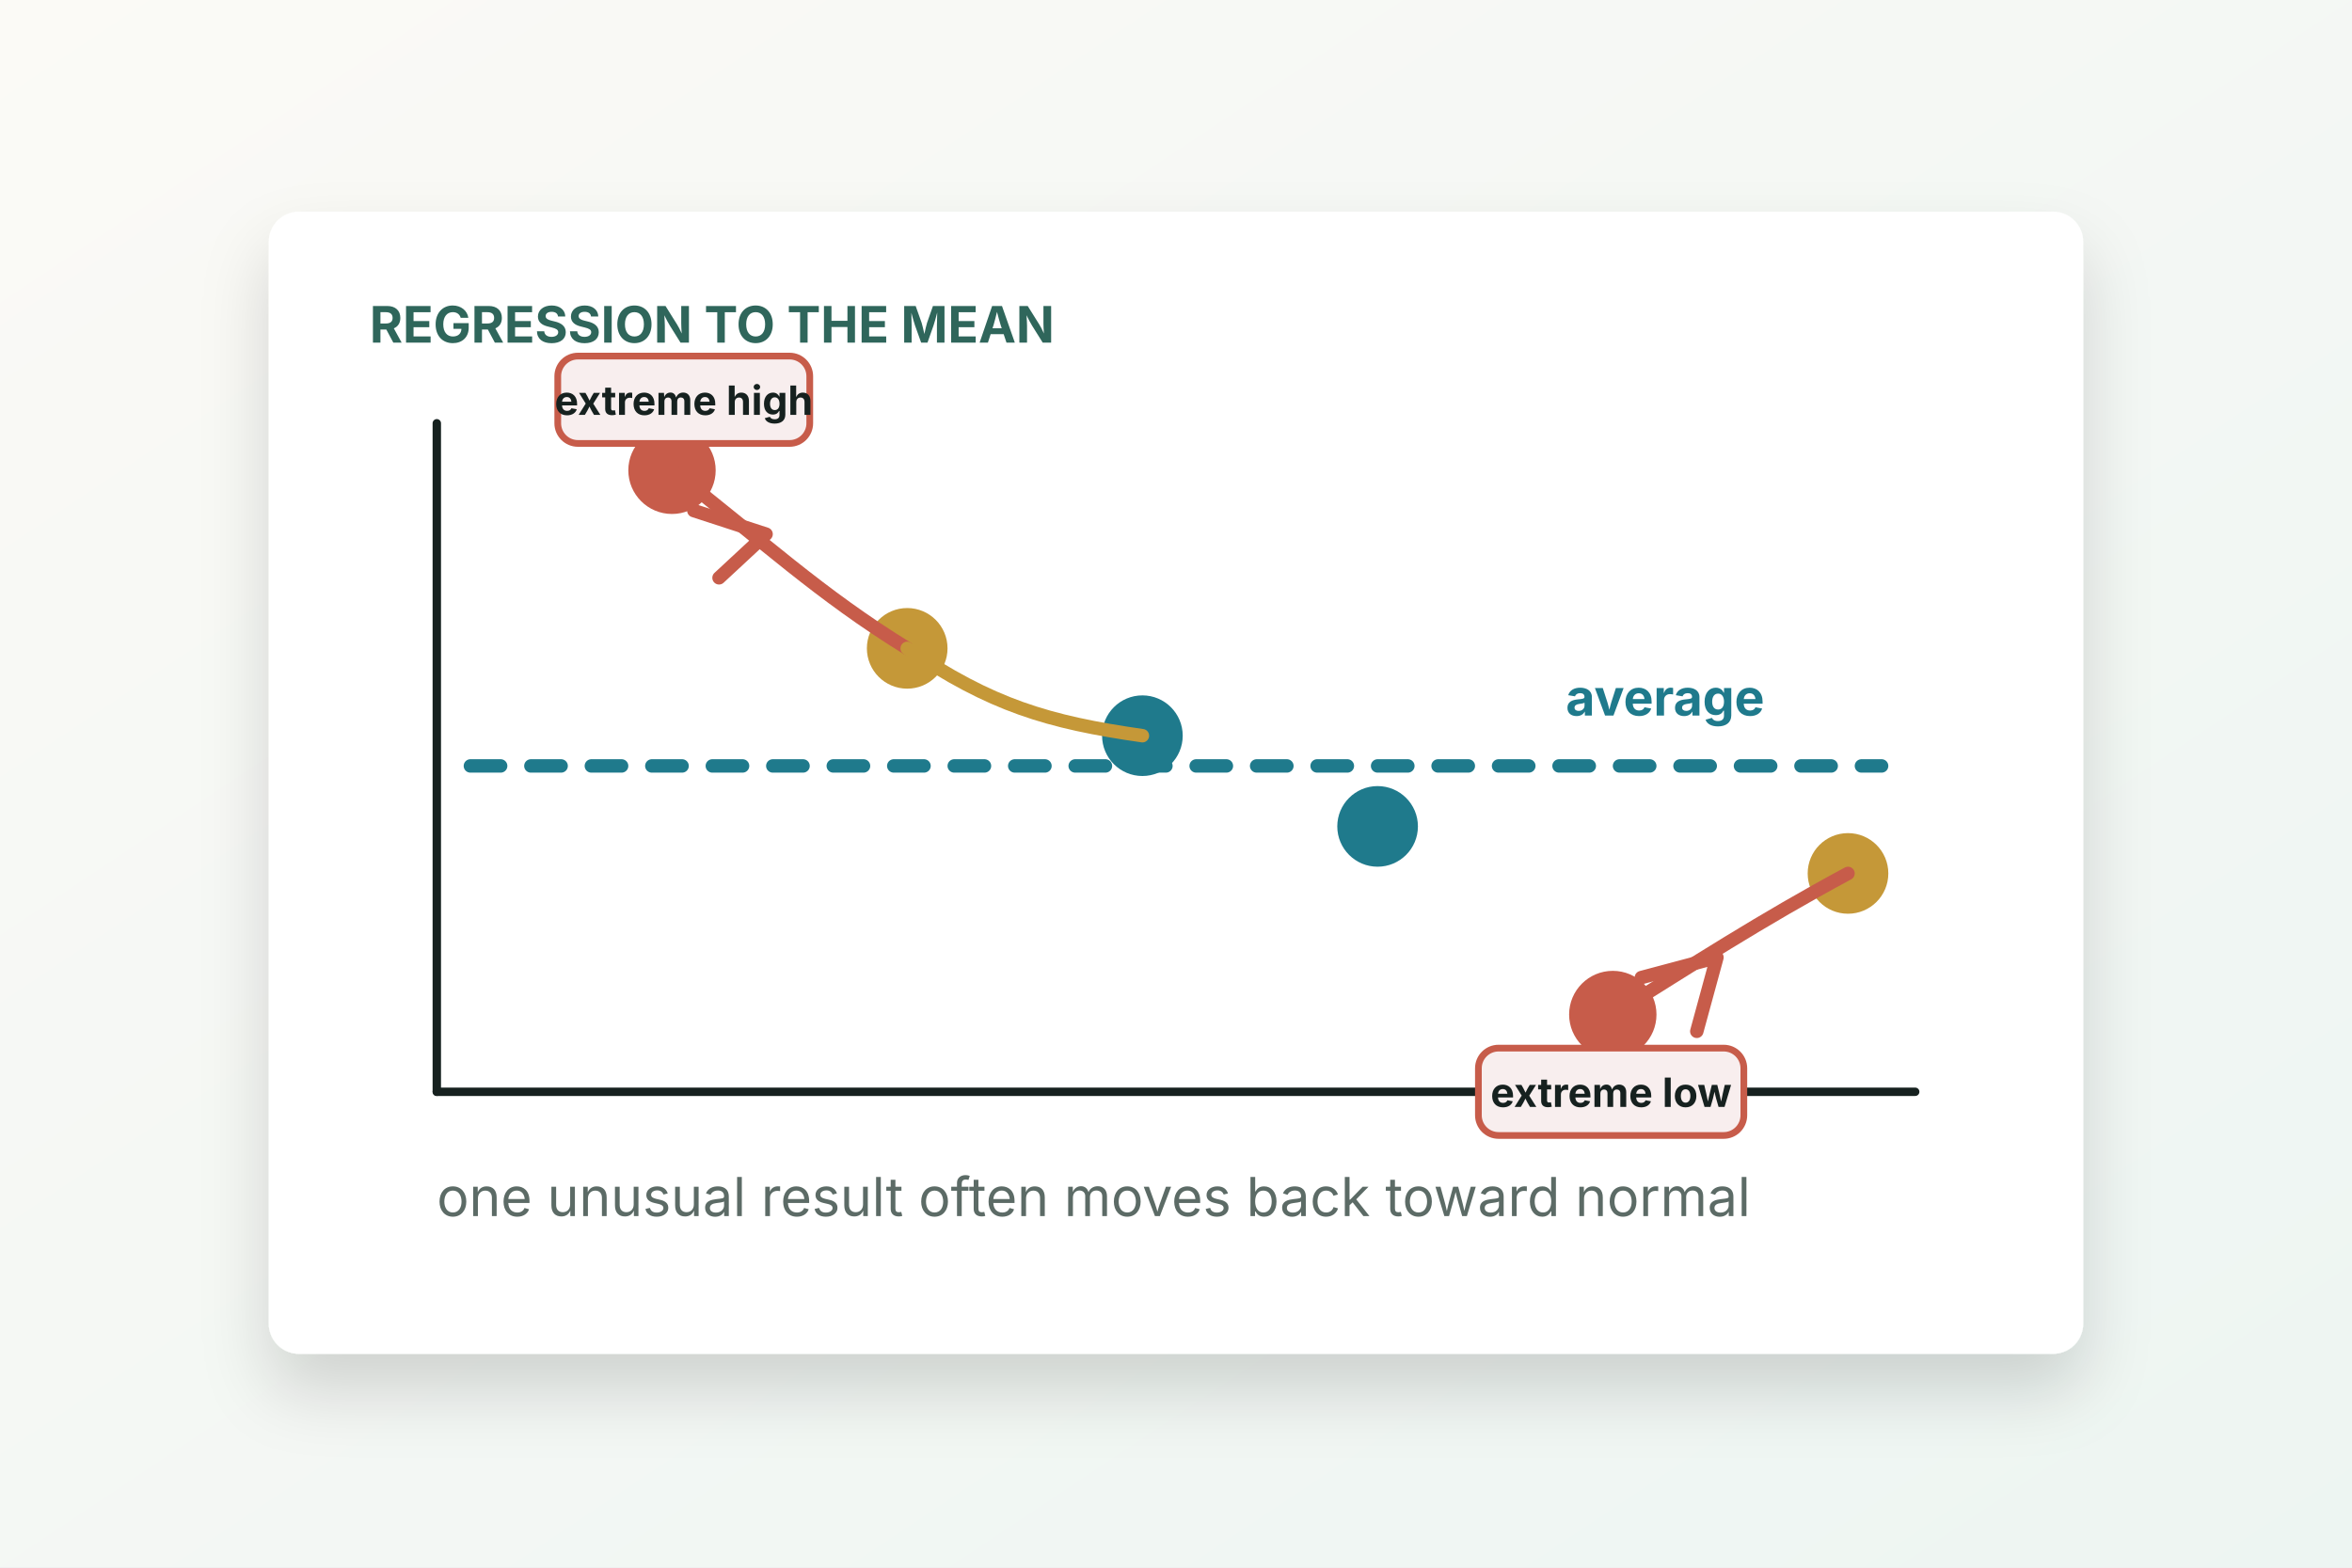
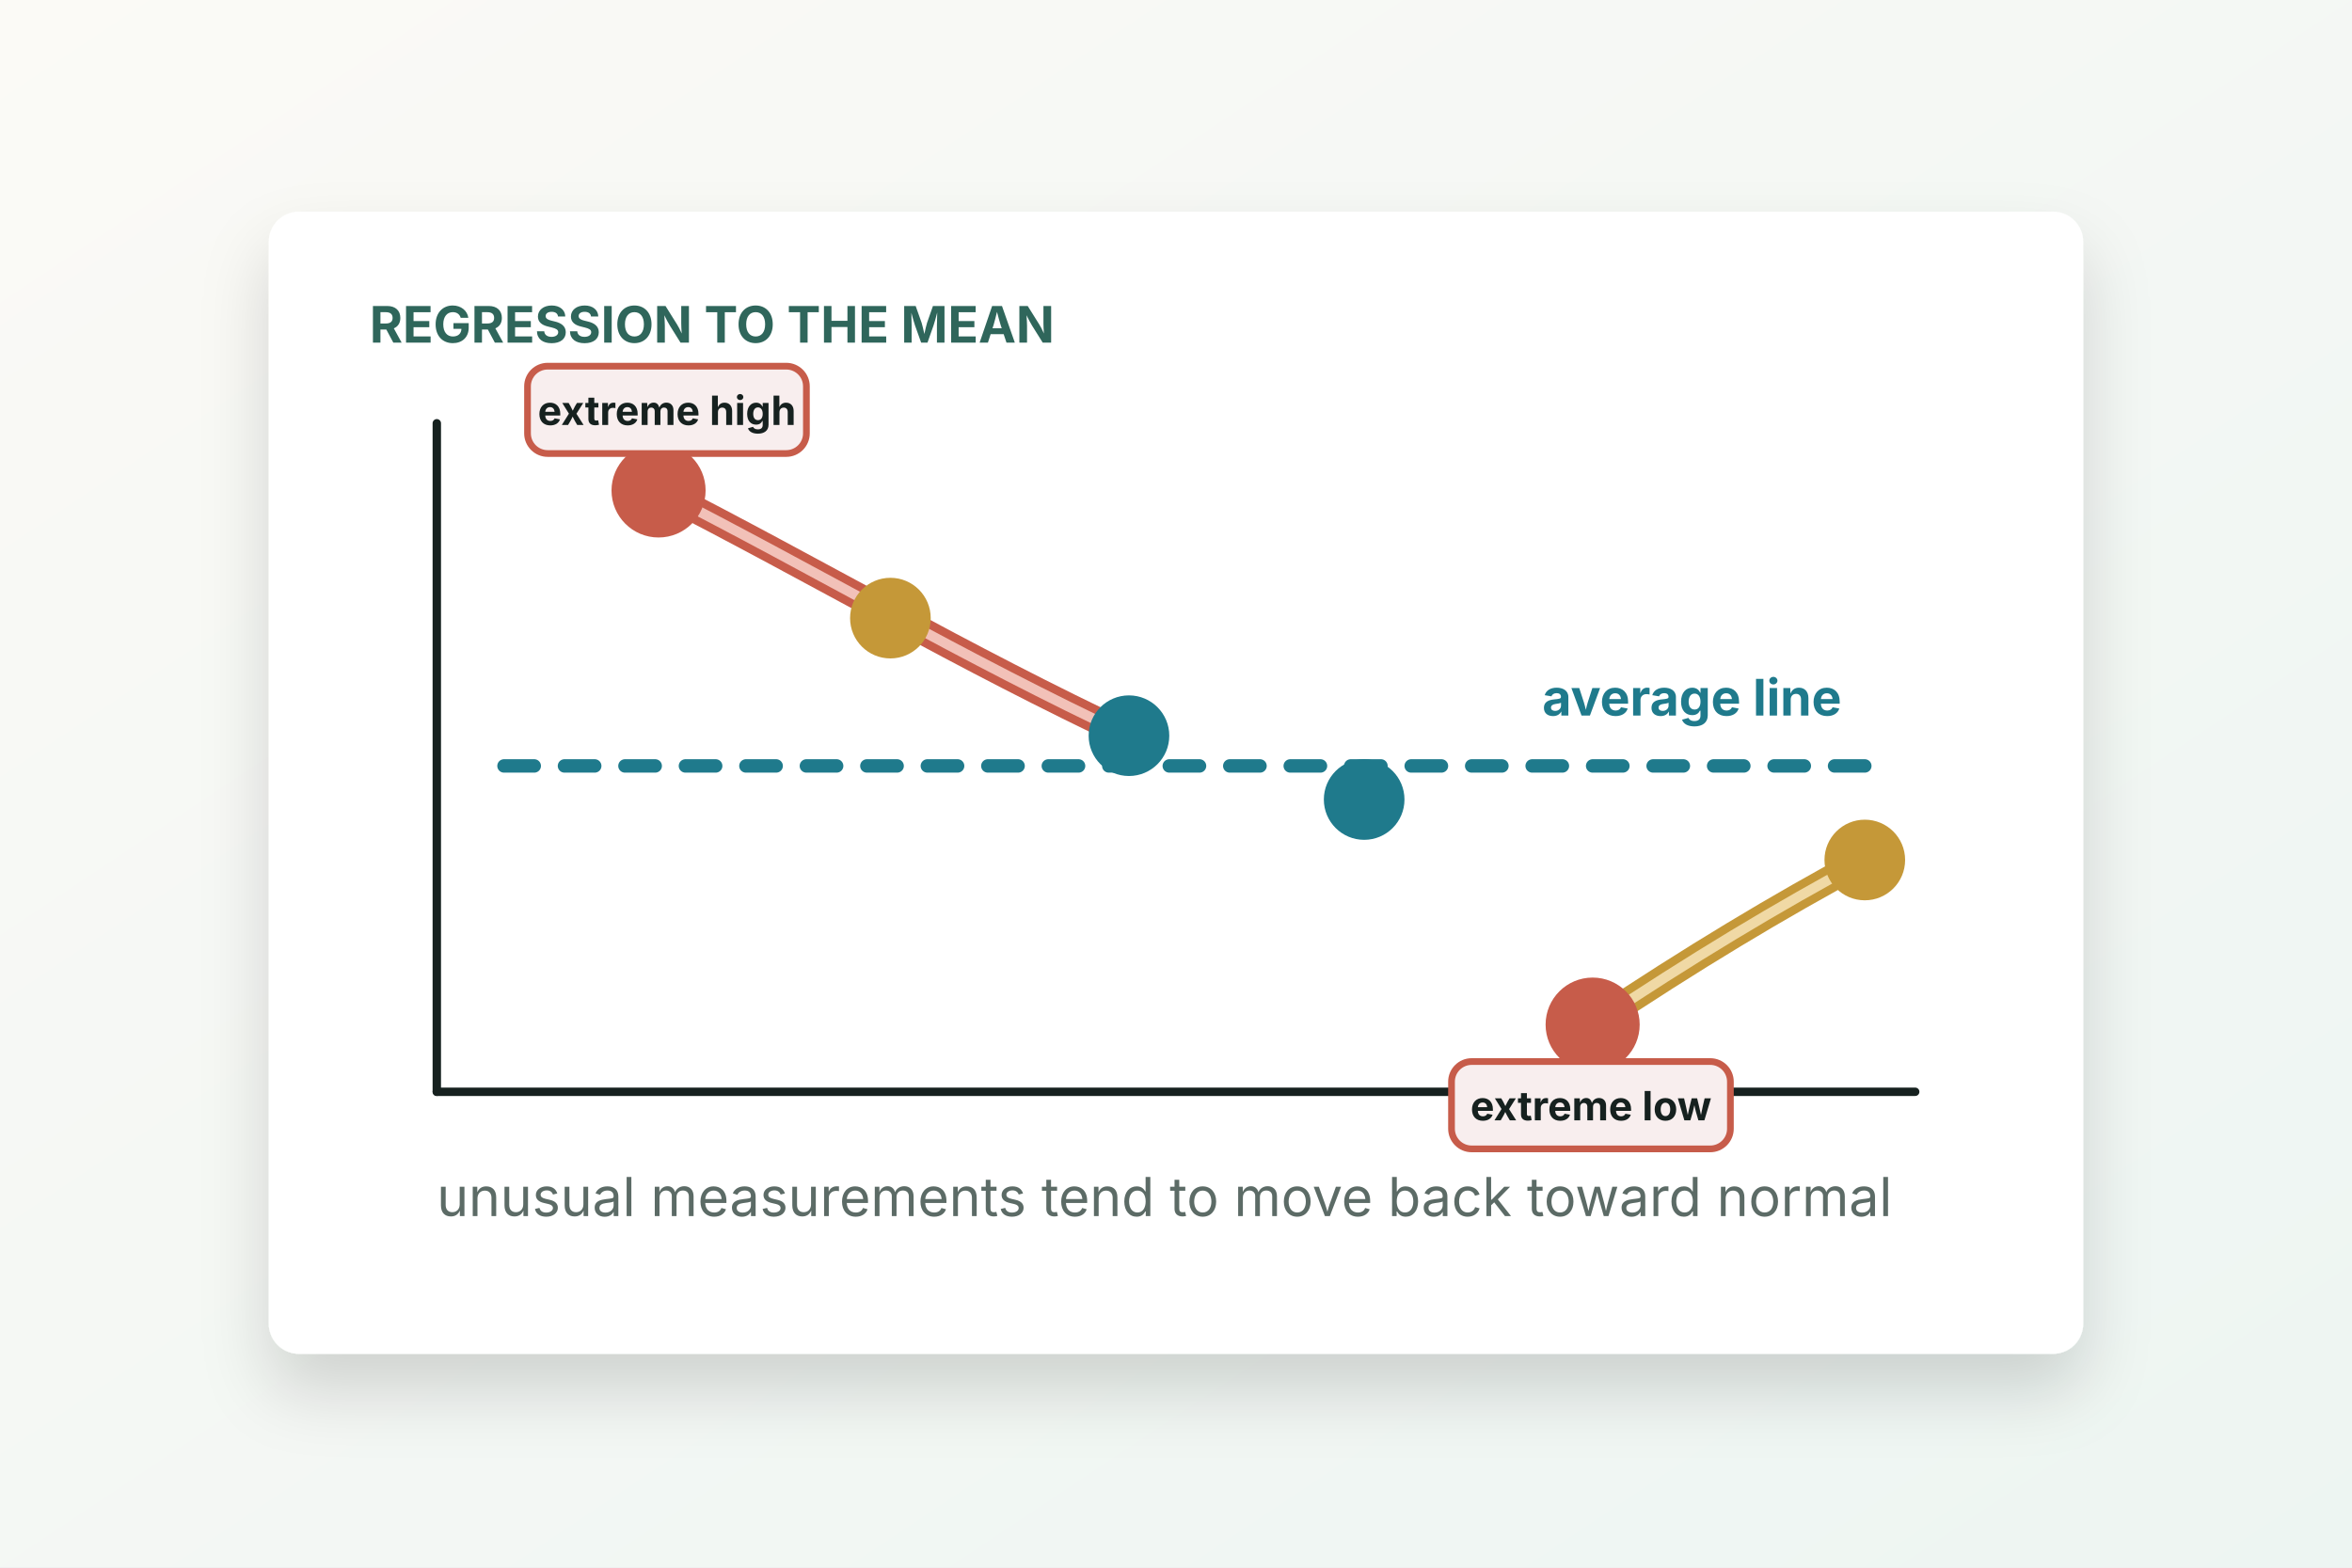
<svg xmlns="http://www.w3.org/2000/svg" viewBox="0 0 1400 933" role="img" aria-labelledby="title desc">
  <defs>
    <linearGradient id="bg" x1="0" x2="1" y1="0" y2="1">
      <stop offset="0" stop-color="#fbfaf6" />
      <stop offset="1" stop-color="#edf5f2" />
    </linearGradient>
    <filter id="shadow" x="-20%" y="-20%" width="140%" height="140%">
      <feDropShadow dx="0" dy="22" stdDeviation="20" flood-color="#16211f" flood-opacity="0.15" />
    </filter>
  </defs>
  <rect width="1400" height="933" fill="url(#bg)" />
  <rect x="160" y="126" width="1080" height="680" rx="18" fill="#fff" filter="url(#shadow)" />
  <text x="220" y="204" fill="#2f665b" font-family="Inter, Arial, sans-serif" font-size="30" font-weight="700">REGRESSION TO THE MEAN</text>
  <line x1="260" y1="650" x2="1140" y2="650" stroke="#16211f" stroke-width="5" stroke-linecap="round" />
  <line x1="260" y1="650" x2="260" y2="252" stroke="#16211f" stroke-width="5" stroke-linecap="round" />
-   <line x1="280" y1="456" x2="1120" y2="456" stroke="#1f7a8c" stroke-width="8" stroke-linecap="round" stroke-dasharray="18 18" />
-   <text x="932" y="426" fill="#1f7a8c" font-family="Inter, Arial, sans-serif" font-size="30" font-weight="700">average</text>
-   <circle cx="400" cy="280" r="26" fill="#c75c4a" />
-   <circle cx="540" cy="386" r="24" fill="#c59838" />
-   <circle cx="680" cy="438" r="24" fill="#1f7a8c" />
-   <circle cx="820" cy="492" r="24" fill="#1f7a8c" />
-   <circle cx="960" cy="604" r="26" fill="#c75c4a" />
-   <circle cx="1100" cy="520" r="24" fill="#c59838" />
-   <path d="M400 280 C 454 322, 488 354, 540 386" fill="none" stroke="#c75c4a" stroke-width="8" stroke-linecap="round" />
-   <path d="M540 386 C 590 420, 624 430, 680 438" fill="none" stroke="#c59838" stroke-width="8" stroke-linecap="round" />
-   <path d="M960 604 C 1008 574, 1048 548, 1100 520" fill="none" stroke="#c75c4a" stroke-width="8" stroke-linecap="round" />
-   <path d="M413 304 L 456 318 L 428 344" fill="none" stroke="#c75c4a" stroke-width="8" stroke-linecap="round" stroke-linejoin="round" />
-   <path d="M977 582 L 1022 570 L 1010 614" fill="none" stroke="#c75c4a" stroke-width="8" stroke-linecap="round" stroke-linejoin="round" />
-   <rect x="332" y="212" width="150" height="52" rx="12" fill="#f8eeee" stroke="#c75c4a" stroke-width="4" />
-   <text x="407" y="247" text-anchor="middle" fill="#16211f" font-family="Inter, Arial, sans-serif" font-size="24" font-weight="700">extreme high</text>
-   <rect x="880" y="624" width="158" height="52" rx="12" fill="#f8eeee" stroke="#c75c4a" stroke-width="4" />
-   <text x="959" y="659" text-anchor="middle" fill="#16211f" font-family="Inter, Arial, sans-serif" font-size="24" font-weight="700">extreme low</text>
-   <text x="260" y="724" fill="#5c6b66" font-family="Inter, Arial, sans-serif" font-size="32">one unusual result often moves back toward normal</text>
+   <line x1="300" y1="456" x2="1110" y2="456" stroke="#1f7a8c" stroke-width="8" stroke-linecap="round" stroke-dasharray="18 18" />
+   <text x="918" y="426" fill="#1f7a8c" font-family="Inter, Arial, sans-serif" font-size="30" font-weight="700">average line</text>
+   <path d="M392 292 C 486 340, 574 392, 672 438" fill="none" stroke="#c75c4a" stroke-width="16" stroke-linecap="round" />
+   <path d="M392 292 C 486 340, 574 392, 672 438" fill="none" stroke="#f2c1b8" stroke-width="6" stroke-linecap="round" />
+   <path d="M948 610 C 1008 570, 1058 540, 1110 512" fill="none" stroke="#c59838" stroke-width="16" stroke-linecap="round" />
+   <path d="M948 610 C 1008 570, 1058 540, 1110 512" fill="none" stroke="#f0d9a5" stroke-width="6" stroke-linecap="round" />
+   <circle cx="392" cy="292" r="28" fill="#c75c4a" />
+   <circle cx="530" cy="368" r="24" fill="#c59838" />
+   <circle cx="672" cy="438" r="24" fill="#1f7a8c" />
+   <circle cx="812" cy="476" r="24" fill="#1f7a8c" />
+   <circle cx="948" cy="610" r="28" fill="#c75c4a" />
+   <circle cx="1110" cy="512" r="24" fill="#c59838" />
+   <rect x="314" y="218" width="166" height="52" rx="12" fill="#f8eeee" stroke="#c75c4a" stroke-width="4" />
+   <text x="397" y="253" text-anchor="middle" fill="#16211f" font-family="Inter, Arial, sans-serif" font-size="24" font-weight="700">extreme high</text>
+   <rect x="864" y="632" width="166" height="52" rx="12" fill="#f8eeee" stroke="#c75c4a" stroke-width="4" />
+   <text x="947" y="667" text-anchor="middle" fill="#16211f" font-family="Inter, Arial, sans-serif" font-size="24" font-weight="700">extreme low</text>
+   <text x="260" y="724" fill="#5c6b66" font-family="Inter, Arial, sans-serif" font-size="32">unusual measurements tend to move back toward normal</text>
</svg>
